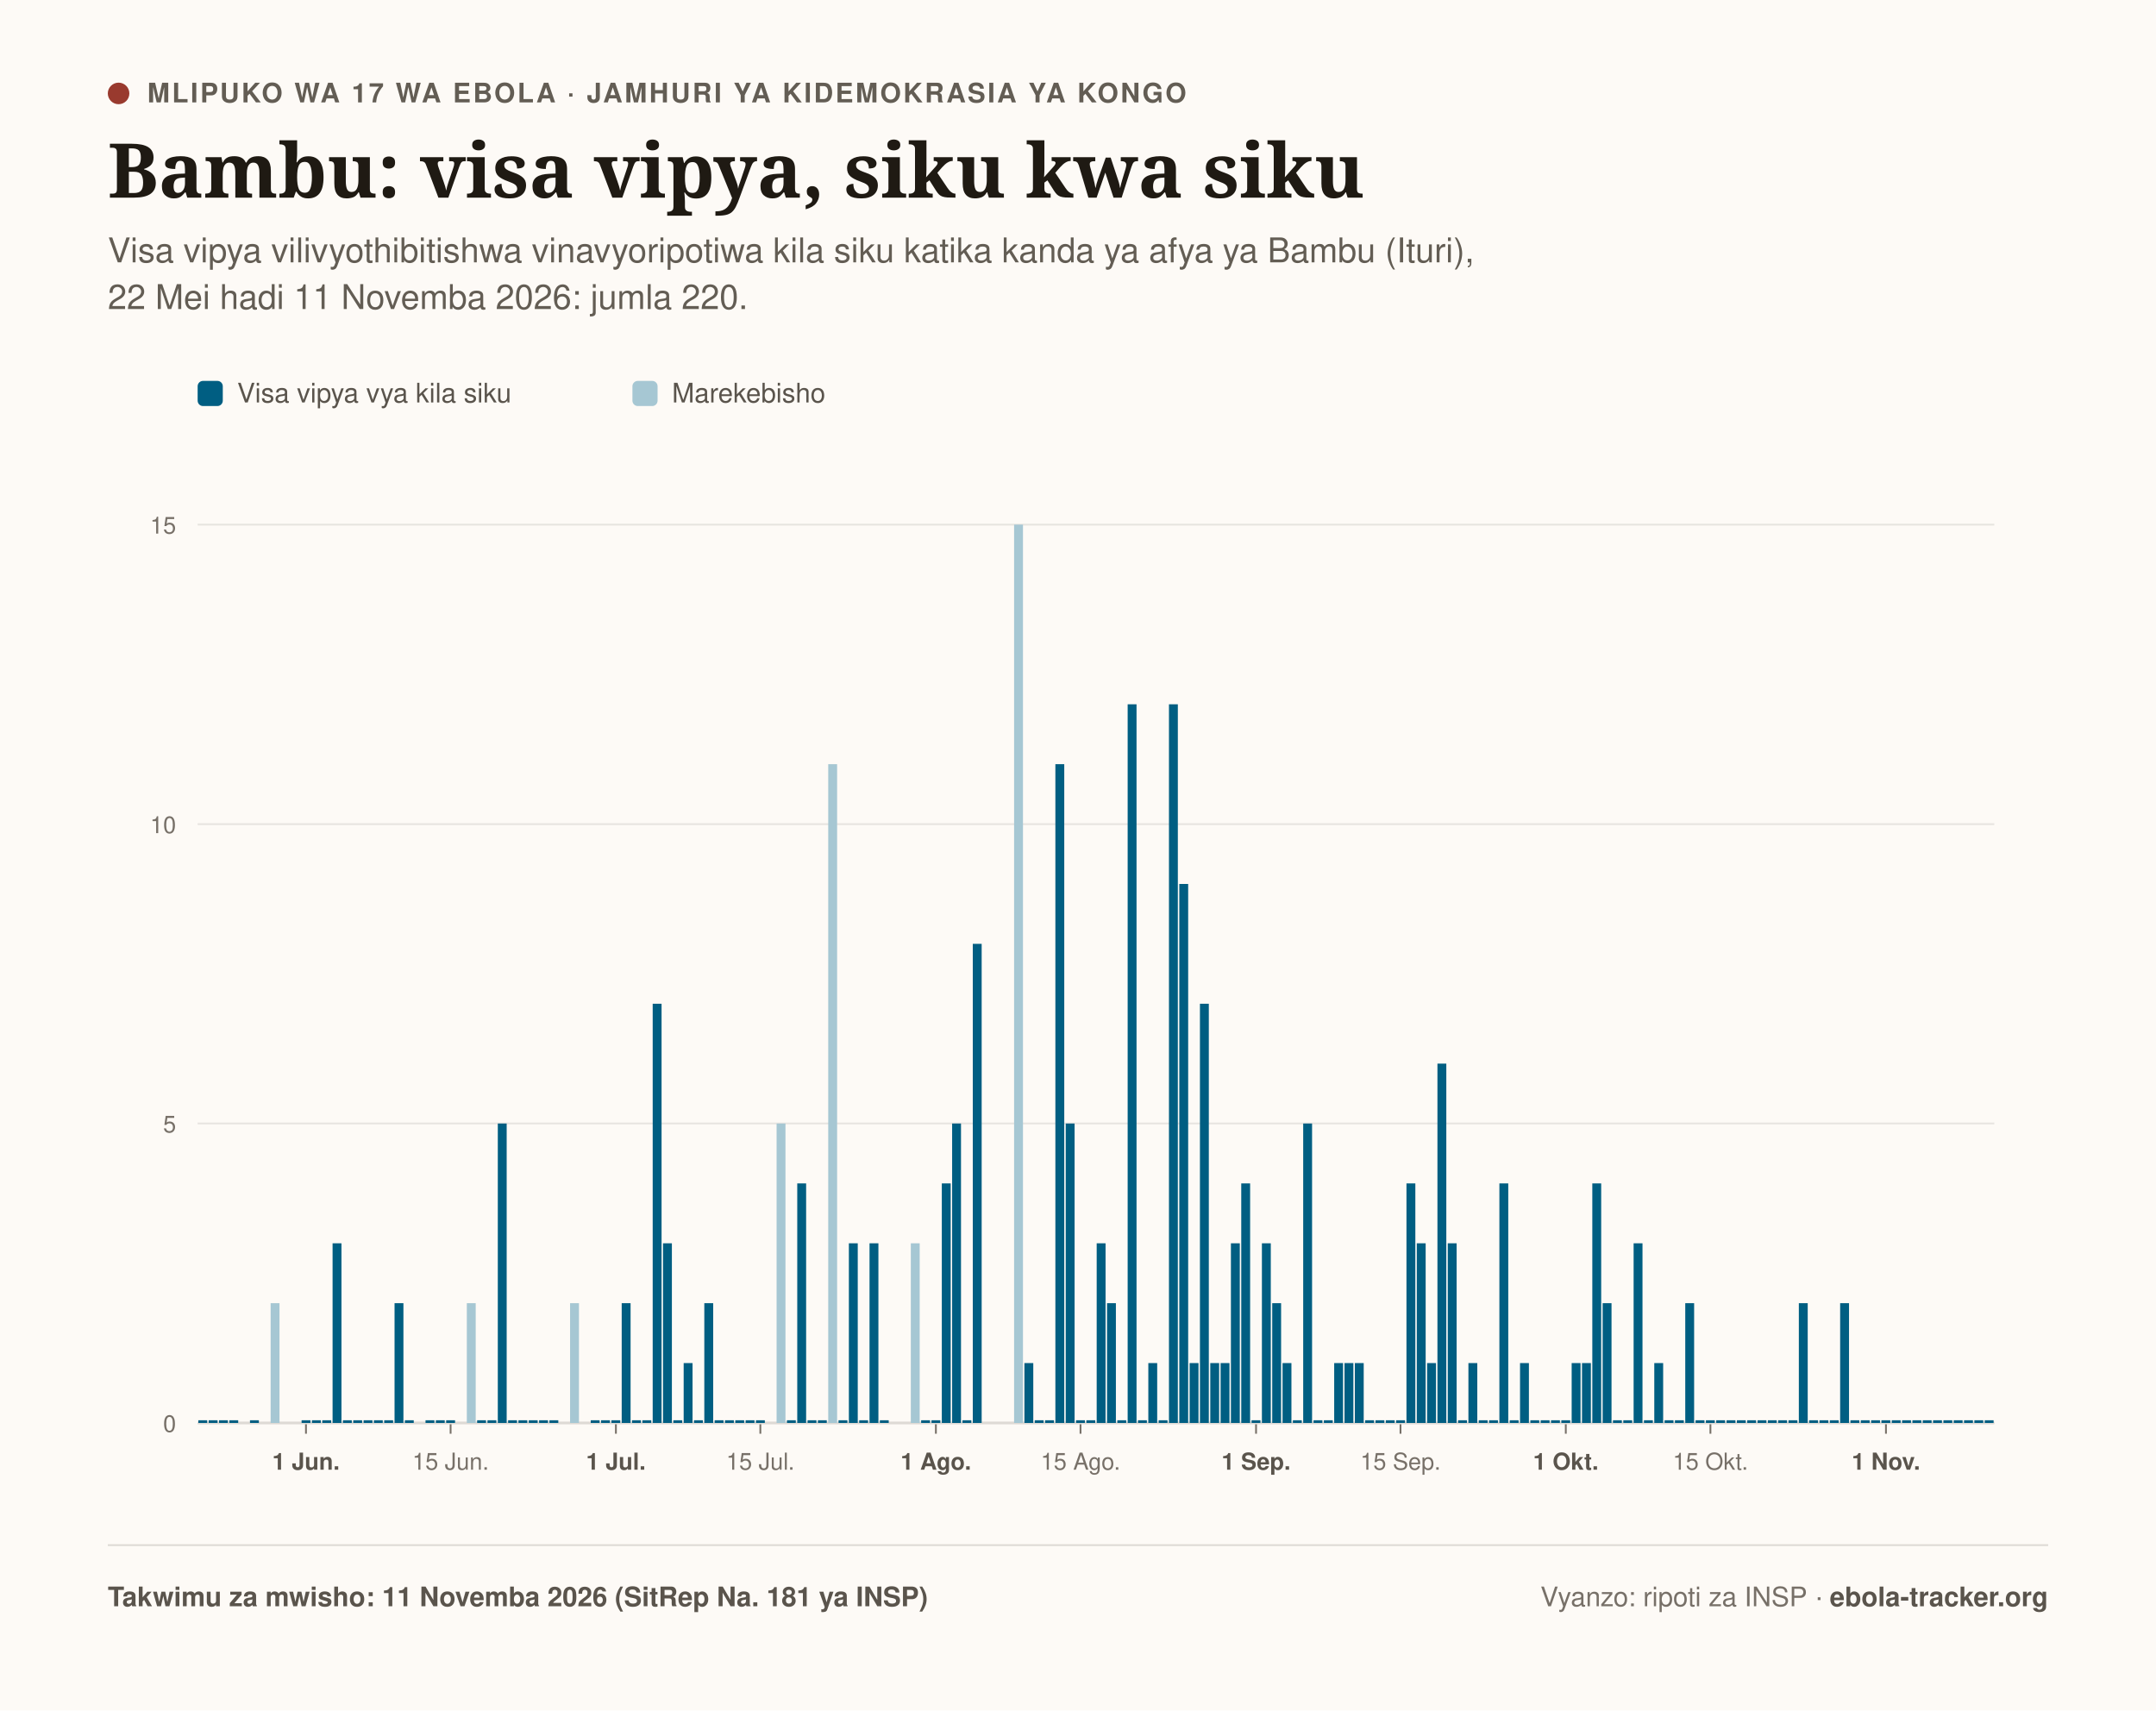
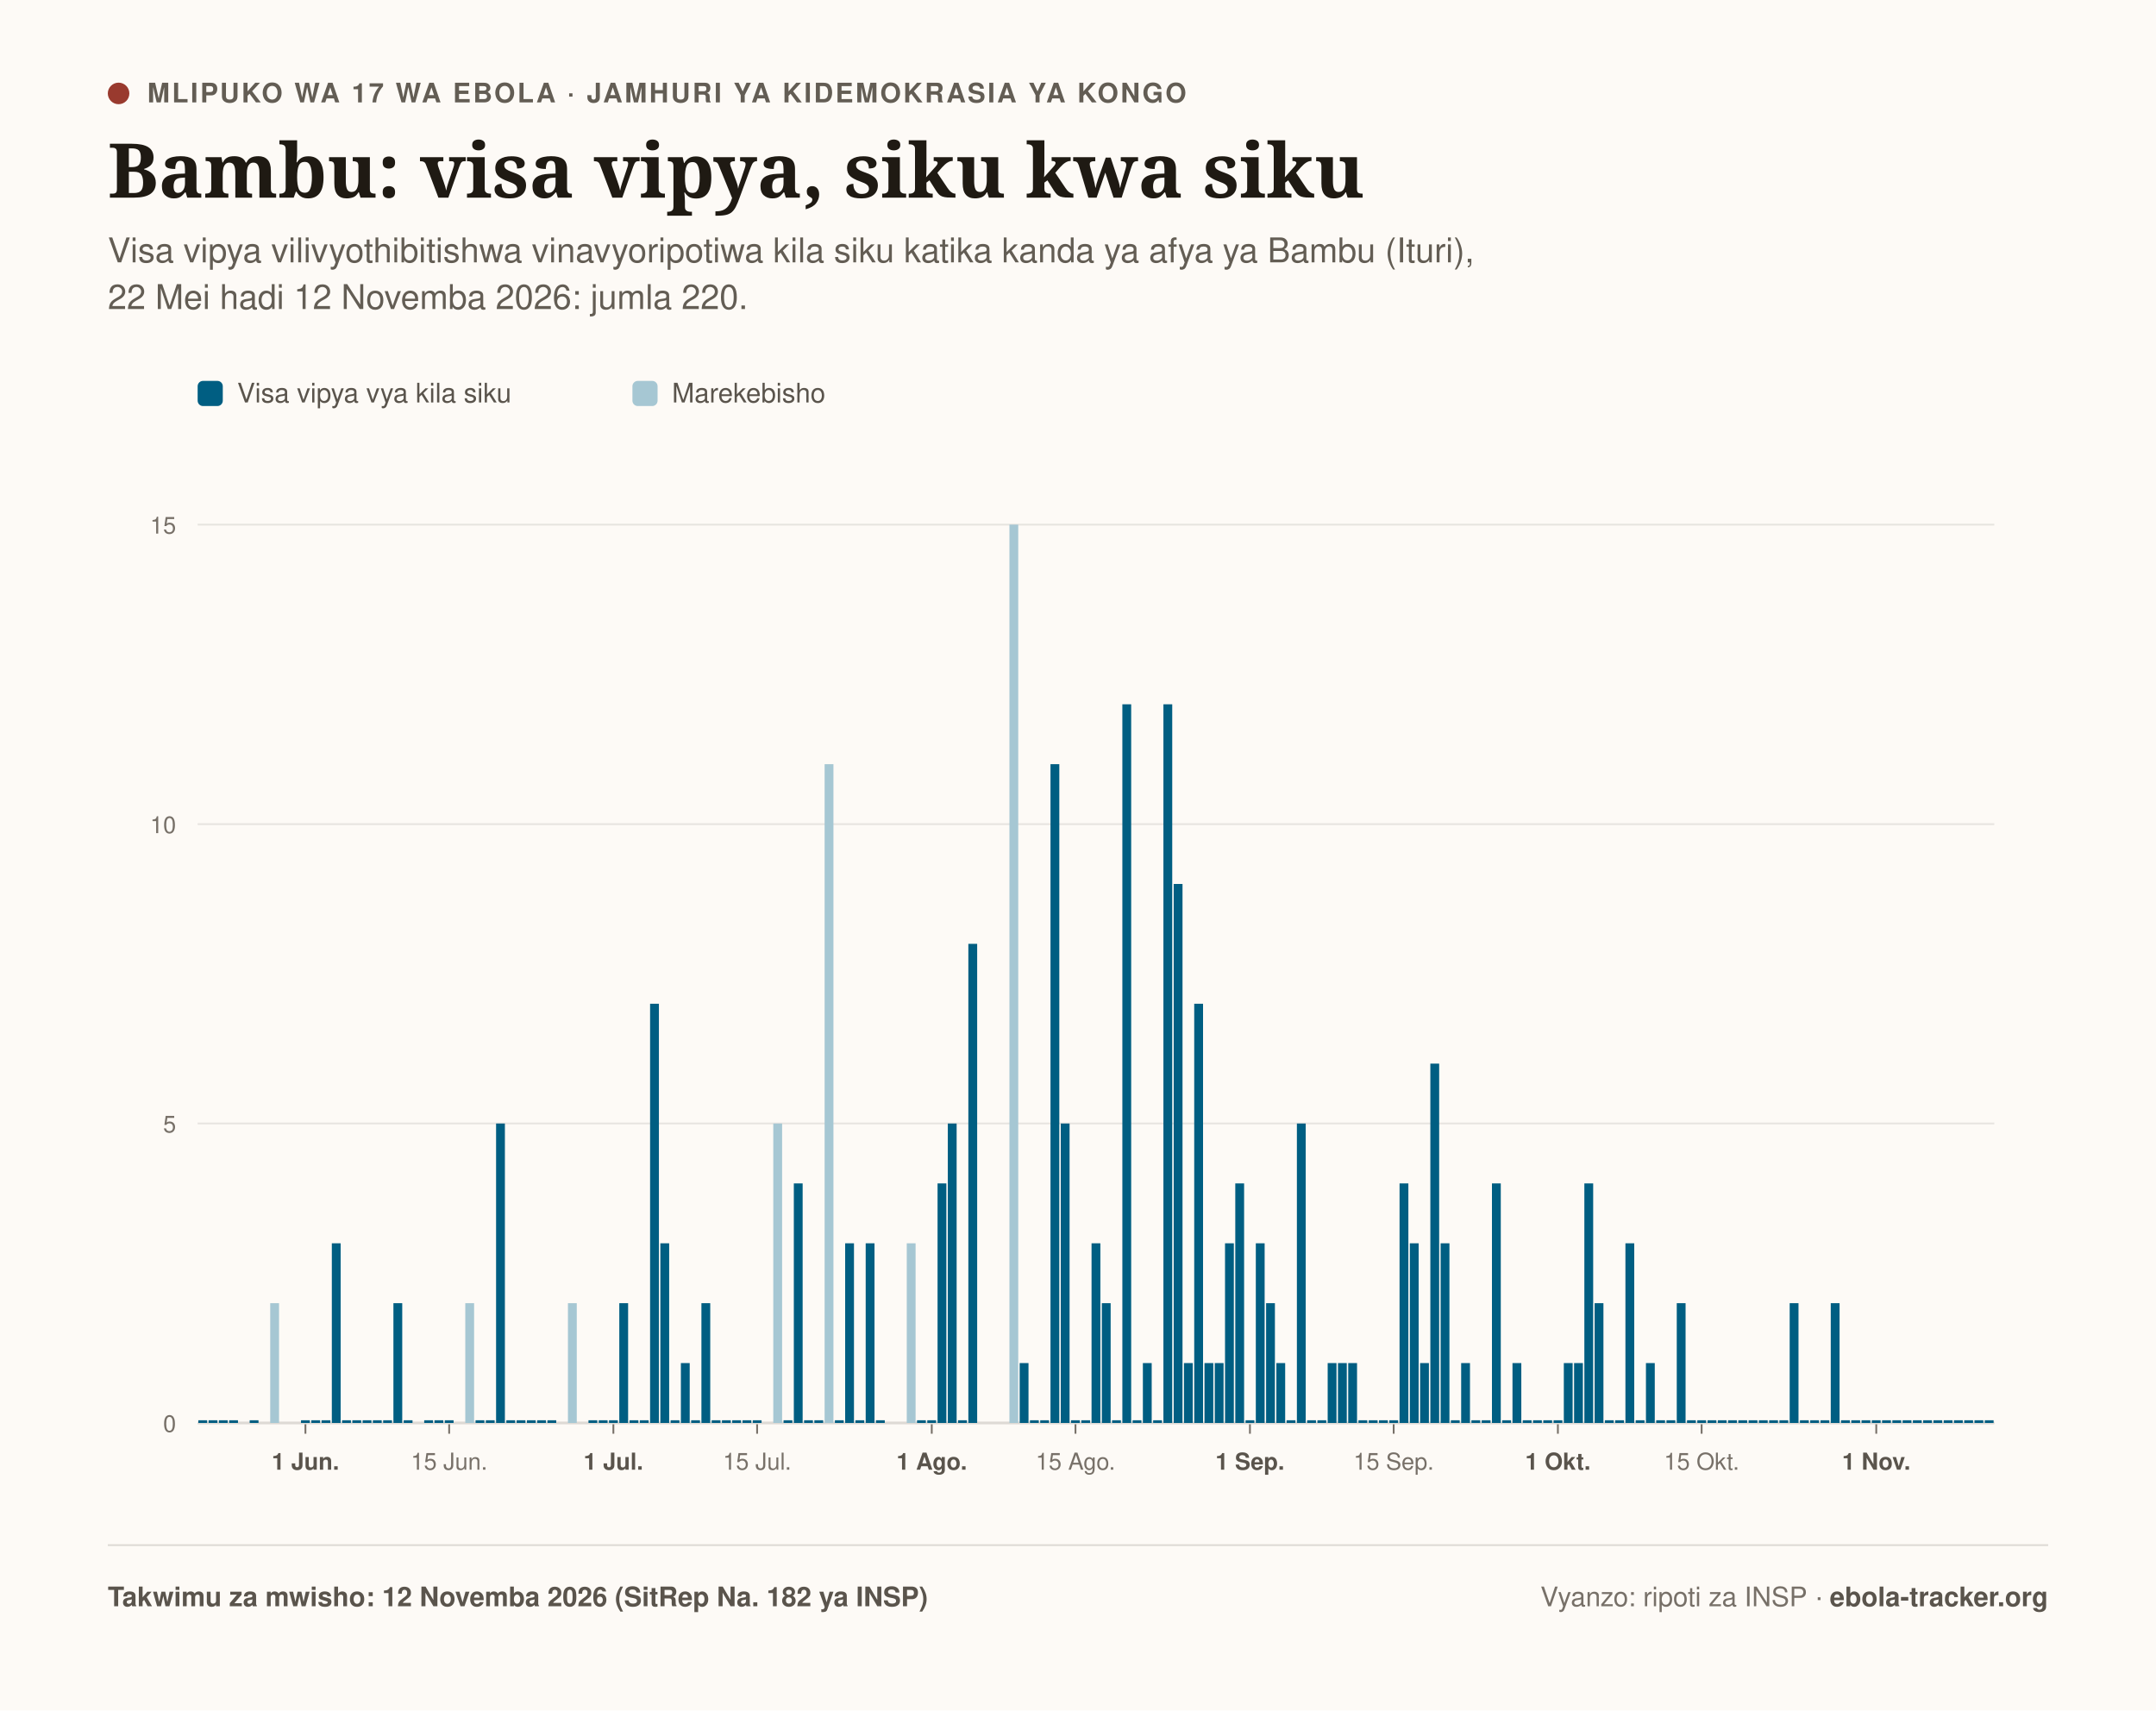
- <svg xmlns="http://www.w3.org/2000/svg" viewBox="0 0 1200 952" role="img" aria-label="Bambu: visa vipya, siku kwa siku. Visa vipya vilivyothibitishwa vinavyoripotiwa kila siku katika kanda ya afya ya Bambu (Ituri), 22 Mei hadi 11 Novemba 2026: jumla 220.">
+ <svg xmlns="http://www.w3.org/2000/svg" viewBox="0 0 1200 952" role="img" aria-label="Bambu: visa vipya, siku kwa siku. Visa vipya vilivyothibitishwa vinavyoripotiwa kila siku katika kanda ya afya ya Bambu (Ituri), 22 Mei hadi 12 Novemba 2026: jumla 220.">
  <rect width="1200" height="952" fill="#FDFAF6" />
  <circle cx="66" cy="52" r="6" fill="#993A2E" />
  <text x="82.0" y="57.0" font-family="'Public Sans',Helvetica,Arial,sans-serif" font-size="15" font-weight="700" fill="#635D54" text-anchor="start" letter-spacing=".08em">MLIPUKO WA 17 WA EBOLA · JAMHURI YA KIDEMOKRASIA YA KONGO</text>
  <text x="60.0" y="110.0" font-family="'Source Serif 4',Georgia,serif" font-size="42" font-weight="600" fill="#1F1A13" text-anchor="start">Bambu: visa vipya, siku kwa siku</text>
  <text x="60.0" y="146.0" font-family="'Public Sans',Helvetica,Arial,sans-serif" font-size="19" font-weight="400" fill="#635D54" text-anchor="start">Visa vipya vilivyothibitishwa vinavyoripotiwa kila siku katika kanda ya afya ya Bambu (Ituri),</text>
-   <text x="60.0" y="172.0" font-family="'Public Sans',Helvetica,Arial,sans-serif" font-size="19" font-weight="400" fill="#635D54" text-anchor="start">22 Mei hadi 11 Novemba 2026: jumla 220.</text>
+   <text x="60.0" y="172.0" font-family="'Public Sans',Helvetica,Arial,sans-serif" font-size="19" font-weight="400" fill="#635D54" text-anchor="start">22 Mei hadi 12 Novemba 2026: jumla 220.</text>
  <rect x="110" y="212" width="14" height="14" rx="3" fill="#005E82" />
  <text x="132.0" y="224.0" font-family="'Public Sans',Helvetica,Arial,sans-serif" font-size="15" font-weight="400" fill="#5A544C" text-anchor="start">Visa vipya vya kila siku</text>
  <rect x="352" y="212" width="14" height="14" rx="3" fill="#a6c7d3" />
  <text x="374.0" y="224.0" font-family="'Public Sans',Helvetica,Arial,sans-serif" font-size="15" font-weight="400" fill="#5A544C" text-anchor="start">Marekebisho</text>
  <line x1="110" x2="1110" y1="792.0" y2="792.0" stroke="#E7E4E0" />
  <text x="98.0" y="797.0" font-family="'Public Sans',Helvetica,Arial,sans-serif" font-size="13" font-weight="400" fill="#777068" text-anchor="end">0</text>
  <line x1="110" x2="1110" y1="625.3" y2="625.3" stroke="#E7E4E0" />
  <text x="98.0" y="630.3" font-family="'Public Sans',Helvetica,Arial,sans-serif" font-size="13" font-weight="400" fill="#777068" text-anchor="end">5</text>
  <line x1="110" x2="1110" y1="458.7" y2="458.7" stroke="#E7E4E0" />
  <text x="98.0" y="463.7" font-family="'Public Sans',Helvetica,Arial,sans-serif" font-size="13" font-weight="400" fill="#777068" text-anchor="end">10</text>
  <line x1="110" x2="1110" y1="292.0" y2="292.0" stroke="#E7E4E0" />
  <text x="98.0" y="297.0" font-family="'Public Sans',Helvetica,Arial,sans-serif" font-size="13" font-weight="400" fill="#777068" text-anchor="end">15</text>
-   <line x1="170.3" x2="170.3" y1="792" y2="798" stroke="#777068" />
-   <text x="170.3" y="818.0" font-family="'Public Sans',Helvetica,Arial,sans-serif" font-size="13" font-weight="600" fill="#5A544C" text-anchor="middle">1 Jun.</text>
-   <line x1="250.8" x2="250.8" y1="792" y2="798" stroke="#777068" />
-   <text x="250.8" y="818.0" font-family="'Public Sans',Helvetica,Arial,sans-serif" font-size="13" font-weight="400" fill="#777068" text-anchor="middle">15 Jun.</text>
-   <line x1="342.8" x2="342.8" y1="792" y2="798" stroke="#777068" />
-   <text x="342.8" y="818.0" font-family="'Public Sans',Helvetica,Arial,sans-serif" font-size="13" font-weight="600" fill="#5A544C" text-anchor="middle">1 Jul.</text>
-   <line x1="423.2" x2="423.2" y1="792" y2="798" stroke="#777068" />
-   <text x="423.2" y="818.0" font-family="'Public Sans',Helvetica,Arial,sans-serif" font-size="13" font-weight="400" fill="#777068" text-anchor="middle">15 Jul.</text>
-   <line x1="520.9" x2="520.9" y1="792" y2="798" stroke="#777068" />
-   <text x="520.9" y="818.0" font-family="'Public Sans',Helvetica,Arial,sans-serif" font-size="13" font-weight="600" fill="#5A544C" text-anchor="middle">1 Ago.</text>
-   <line x1="601.4" x2="601.4" y1="792" y2="798" stroke="#777068" />
-   <text x="601.4" y="818.0" font-family="'Public Sans',Helvetica,Arial,sans-serif" font-size="13" font-weight="400" fill="#777068" text-anchor="middle">15 Ago.</text>
-   <line x1="699.1" x2="699.1" y1="792" y2="798" stroke="#777068" />
-   <text x="699.1" y="818.0" font-family="'Public Sans',Helvetica,Arial,sans-serif" font-size="13" font-weight="600" fill="#5A544C" text-anchor="middle">1 Sep.</text>
-   <line x1="779.5" x2="779.5" y1="792" y2="798" stroke="#777068" />
-   <text x="779.5" y="818.0" font-family="'Public Sans',Helvetica,Arial,sans-serif" font-size="13" font-weight="400" fill="#777068" text-anchor="middle">15 Sep.</text>
-   <line x1="871.5" x2="871.5" y1="792" y2="798" stroke="#777068" />
-   <text x="871.5" y="818.0" font-family="'Public Sans',Helvetica,Arial,sans-serif" font-size="13" font-weight="600" fill="#5A544C" text-anchor="middle">1 Okt.</text>
-   <line x1="952.0" x2="952.0" y1="792" y2="798" stroke="#777068" />
-   <text x="952.0" y="818.0" font-family="'Public Sans',Helvetica,Arial,sans-serif" font-size="13" font-weight="400" fill="#777068" text-anchor="middle">15 Okt.</text>
-   <line x1="1049.7" x2="1049.7" y1="792" y2="798" stroke="#777068" />
-   <text x="1049.7" y="818.0" font-family="'Public Sans',Helvetica,Arial,sans-serif" font-size="13" font-weight="600" fill="#5A544C" text-anchor="middle">1 Nov.</text>
+   <line x1="170.0" x2="170.0" y1="792" y2="798" stroke="#777068" />
+   <text x="170.0" y="818.0" font-family="'Public Sans',Helvetica,Arial,sans-serif" font-size="13" font-weight="600" fill="#5A544C" text-anchor="middle">1 Jun.</text>
+   <line x1="250.0" x2="250.0" y1="792" y2="798" stroke="#777068" />
+   <text x="250.0" y="818.0" font-family="'Public Sans',Helvetica,Arial,sans-serif" font-size="13" font-weight="400" fill="#777068" text-anchor="middle">15 Jun.</text>
+   <line x1="341.4" x2="341.4" y1="792" y2="798" stroke="#777068" />
+   <text x="341.4" y="818.0" font-family="'Public Sans',Helvetica,Arial,sans-serif" font-size="13" font-weight="600" fill="#5A544C" text-anchor="middle">1 Jul.</text>
+   <line x1="421.4" x2="421.4" y1="792" y2="798" stroke="#777068" />
+   <text x="421.4" y="818.0" font-family="'Public Sans',Helvetica,Arial,sans-serif" font-size="13" font-weight="400" fill="#777068" text-anchor="middle">15 Jul.</text>
+   <line x1="518.6" x2="518.6" y1="792" y2="798" stroke="#777068" />
+   <text x="518.6" y="818.0" font-family="'Public Sans',Helvetica,Arial,sans-serif" font-size="13" font-weight="600" fill="#5A544C" text-anchor="middle">1 Ago.</text>
+   <line x1="598.6" x2="598.6" y1="792" y2="798" stroke="#777068" />
+   <text x="598.6" y="818.0" font-family="'Public Sans',Helvetica,Arial,sans-serif" font-size="13" font-weight="400" fill="#777068" text-anchor="middle">15 Ago.</text>
+   <line x1="695.7" x2="695.7" y1="792" y2="798" stroke="#777068" />
+   <text x="695.7" y="818.0" font-family="'Public Sans',Helvetica,Arial,sans-serif" font-size="13" font-weight="600" fill="#5A544C" text-anchor="middle">1 Sep.</text>
+   <line x1="775.7" x2="775.7" y1="792" y2="798" stroke="#777068" />
+   <text x="775.7" y="818.0" font-family="'Public Sans',Helvetica,Arial,sans-serif" font-size="13" font-weight="400" fill="#777068" text-anchor="middle">15 Sep.</text>
+   <line x1="867.1" x2="867.1" y1="792" y2="798" stroke="#777068" />
+   <text x="867.1" y="818.0" font-family="'Public Sans',Helvetica,Arial,sans-serif" font-size="13" font-weight="600" fill="#5A544C" text-anchor="middle">1 Okt.</text>
+   <line x1="947.1" x2="947.1" y1="792" y2="798" stroke="#777068" />
+   <text x="947.1" y="818.0" font-family="'Public Sans',Helvetica,Arial,sans-serif" font-size="13" font-weight="400" fill="#777068" text-anchor="middle">15 Okt.</text>
+   <line x1="1044.3" x2="1044.3" y1="792" y2="798" stroke="#777068" />
+   <text x="1044.3" y="818.0" font-family="'Public Sans',Helvetica,Arial,sans-serif" font-size="13" font-weight="600" fill="#5A544C" text-anchor="middle">1 Nov.</text>
  <line x1="110" x2="1110" y1="792" y2="792" stroke="#DEDAD5" stroke-width="1.5" />
-   <rect x="110.40" y="790.50" width="4.94" height="1.50" fill="#005E82" />
-   <rect x="116.15" y="790.50" width="4.94" height="1.50" fill="#005E82" />
-   <rect x="121.90" y="790.50" width="4.94" height="1.50" fill="#005E82" />
-   <rect x="127.64" y="790.50" width="4.94" height="1.50" fill="#005E82" />
-   <rect x="139.14" y="790.50" width="4.94" height="1.50" fill="#005E82" />
-   <rect x="150.63" y="725.33" width="4.94" height="66.67" fill="#a6c7d3" />
-   <rect x="167.87" y="790.50" width="4.94" height="1.50" fill="#005E82" />
-   <rect x="173.62" y="790.50" width="4.94" height="1.50" fill="#005E82" />
-   <rect x="179.37" y="790.50" width="4.94" height="1.50" fill="#005E82" />
-   <rect x="185.11" y="692.00" width="4.94" height="100.00" fill="#005E82" />
-   <rect x="190.86" y="790.50" width="4.94" height="1.50" fill="#005E82" />
-   <rect x="196.61" y="790.50" width="4.94" height="1.50" fill="#005E82" />
-   <rect x="202.36" y="790.50" width="4.94" height="1.50" fill="#005E82" />
-   <rect x="208.10" y="790.50" width="4.94" height="1.50" fill="#005E82" />
-   <rect x="213.85" y="790.50" width="4.94" height="1.50" fill="#005E82" />
-   <rect x="219.60" y="725.33" width="4.94" height="66.67" fill="#005E82" />
-   <rect x="225.34" y="790.50" width="4.94" height="1.50" fill="#005E82" />
-   <rect x="236.84" y="790.50" width="4.94" height="1.50" fill="#005E82" />
-   <rect x="242.59" y="790.50" width="4.94" height="1.50" fill="#005E82" />
-   <rect x="248.33" y="790.50" width="4.94" height="1.50" fill="#005E82" />
-   <rect x="259.83" y="725.33" width="4.94" height="66.67" fill="#a6c7d3" />
-   <rect x="265.57" y="790.50" width="4.94" height="1.50" fill="#005E82" />
-   <rect x="271.32" y="790.50" width="4.94" height="1.50" fill="#005E82" />
-   <rect x="277.07" y="625.33" width="4.94" height="166.67" fill="#005E82" />
-   <rect x="282.82" y="790.50" width="4.94" height="1.50" fill="#005E82" />
-   <rect x="288.56" y="790.50" width="4.94" height="1.50" fill="#005E82" />
-   <rect x="294.31" y="790.50" width="4.94" height="1.50" fill="#005E82" />
-   <rect x="300.06" y="790.50" width="4.94" height="1.50" fill="#005E82" />
-   <rect x="305.80" y="790.50" width="4.94" height="1.50" fill="#005E82" />
-   <rect x="317.30" y="725.33" width="4.94" height="66.67" fill="#a6c7d3" />
-   <rect x="328.79" y="790.50" width="4.94" height="1.50" fill="#005E82" />
-   <rect x="334.54" y="790.50" width="4.94" height="1.50" fill="#005E82" />
-   <rect x="340.29" y="790.50" width="4.94" height="1.50" fill="#005E82" />
-   <rect x="346.03" y="725.33" width="4.94" height="66.67" fill="#005E82" />
-   <rect x="351.78" y="790.50" width="4.94" height="1.50" fill="#005E82" />
-   <rect x="357.53" y="790.50" width="4.94" height="1.50" fill="#005E82" />
-   <rect x="363.28" y="558.67" width="4.94" height="233.33" fill="#005E82" />
-   <rect x="369.02" y="692.00" width="4.94" height="100.00" fill="#005E82" />
-   <rect x="374.77" y="790.50" width="4.94" height="1.50" fill="#005E82" />
-   <rect x="380.52" y="758.67" width="4.94" height="33.33" fill="#005E82" />
-   <rect x="386.26" y="790.50" width="4.94" height="1.50" fill="#005E82" />
-   <rect x="392.01" y="725.33" width="4.94" height="66.67" fill="#005E82" />
-   <rect x="397.76" y="790.50" width="4.94" height="1.50" fill="#005E82" />
-   <rect x="403.51" y="790.50" width="4.94" height="1.50" fill="#005E82" />
-   <rect x="409.25" y="790.50" width="4.94" height="1.50" fill="#005E82" />
-   <rect x="415.00" y="790.50" width="4.94" height="1.50" fill="#005E82" />
-   <rect x="420.75" y="790.50" width="4.94" height="1.50" fill="#005E82" />
-   <rect x="432.24" y="625.33" width="4.94" height="166.67" fill="#a6c7d3" />
-   <rect x="437.99" y="790.50" width="4.94" height="1.50" fill="#005E82" />
-   <rect x="443.74" y="658.67" width="4.94" height="133.33" fill="#005E82" />
-   <rect x="449.48" y="790.50" width="4.94" height="1.50" fill="#005E82" />
-   <rect x="455.23" y="790.50" width="4.94" height="1.50" fill="#005E82" />
-   <rect x="460.98" y="425.33" width="4.94" height="366.67" fill="#a6c7d3" />
-   <rect x="466.72" y="790.50" width="4.94" height="1.50" fill="#005E82" />
-   <rect x="472.47" y="692.00" width="4.94" height="100.00" fill="#005E82" />
-   <rect x="478.22" y="790.50" width="4.94" height="1.50" fill="#005E82" />
-   <rect x="483.97" y="692.00" width="4.94" height="100.00" fill="#005E82" />
-   <rect x="489.71" y="790.50" width="4.94" height="1.50" fill="#005E82" />
-   <rect x="506.95" y="692.00" width="4.94" height="100.00" fill="#a6c7d3" />
-   <rect x="512.70" y="790.50" width="4.94" height="1.50" fill="#005E82" />
-   <rect x="518.45" y="790.50" width="4.94" height="1.50" fill="#005E82" />
-   <rect x="524.20" y="658.67" width="4.94" height="133.33" fill="#005E82" />
-   <rect x="529.94" y="625.33" width="4.94" height="166.67" fill="#005E82" />
-   <rect x="535.69" y="790.50" width="4.94" height="1.50" fill="#005E82" />
-   <rect x="541.44" y="525.33" width="4.94" height="266.67" fill="#005E82" />
-   <rect x="564.43" y="292.00" width="4.94" height="500.00" fill="#a6c7d3" />
-   <rect x="570.17" y="758.67" width="4.94" height="33.33" fill="#005E82" />
-   <rect x="575.92" y="790.50" width="4.94" height="1.50" fill="#005E82" />
-   <rect x="581.67" y="790.50" width="4.94" height="1.50" fill="#005E82" />
-   <rect x="587.41" y="425.33" width="4.94" height="366.67" fill="#005E82" />
-   <rect x="593.16" y="625.33" width="4.94" height="166.67" fill="#005E82" />
-   <rect x="598.91" y="790.50" width="4.94" height="1.50" fill="#005E82" />
-   <rect x="604.66" y="790.50" width="4.94" height="1.50" fill="#005E82" />
-   <rect x="610.40" y="692.00" width="4.94" height="100.00" fill="#005E82" />
-   <rect x="616.15" y="725.33" width="4.94" height="66.67" fill="#005E82" />
-   <rect x="621.90" y="790.50" width="4.94" height="1.50" fill="#005E82" />
-   <rect x="627.64" y="392.00" width="4.94" height="400.00" fill="#005E82" />
-   <rect x="633.39" y="790.50" width="4.94" height="1.50" fill="#005E82" />
-   <rect x="639.14" y="758.67" width="4.94" height="33.33" fill="#005E82" />
-   <rect x="644.89" y="790.50" width="4.94" height="1.50" fill="#005E82" />
-   <rect x="650.63" y="392.00" width="4.94" height="400.00" fill="#005E82" />
-   <rect x="656.38" y="492.00" width="4.94" height="300.00" fill="#005E82" />
-   <rect x="662.13" y="758.67" width="4.94" height="33.33" fill="#005E82" />
-   <rect x="667.87" y="558.67" width="4.94" height="233.33" fill="#005E82" />
-   <rect x="673.62" y="758.67" width="4.94" height="33.33" fill="#005E82" />
-   <rect x="679.37" y="758.67" width="4.94" height="33.33" fill="#005E82" />
-   <rect x="685.11" y="692.00" width="4.94" height="100.00" fill="#005E82" />
-   <rect x="690.86" y="658.67" width="4.94" height="133.33" fill="#005E82" />
-   <rect x="696.61" y="790.50" width="4.94" height="1.50" fill="#005E82" />
-   <rect x="702.36" y="692.00" width="4.94" height="100.00" fill="#005E82" />
-   <rect x="708.10" y="725.33" width="4.94" height="66.67" fill="#005E82" />
-   <rect x="713.85" y="758.67" width="4.94" height="33.33" fill="#005E82" />
-   <rect x="719.60" y="790.50" width="4.94" height="1.50" fill="#005E82" />
-   <rect x="725.34" y="625.33" width="4.94" height="166.67" fill="#005E82" />
-   <rect x="731.09" y="790.50" width="4.94" height="1.50" fill="#005E82" />
-   <rect x="736.84" y="790.50" width="4.94" height="1.50" fill="#005E82" />
-   <rect x="742.59" y="758.67" width="4.94" height="33.33" fill="#005E82" />
-   <rect x="748.33" y="758.67" width="4.94" height="33.33" fill="#005E82" />
-   <rect x="754.08" y="758.67" width="4.94" height="33.33" fill="#005E82" />
-   <rect x="759.83" y="790.50" width="4.94" height="1.50" fill="#005E82" />
-   <rect x="765.57" y="790.50" width="4.94" height="1.50" fill="#005E82" />
-   <rect x="771.32" y="790.50" width="4.94" height="1.50" fill="#005E82" />
-   <rect x="777.07" y="790.50" width="4.94" height="1.50" fill="#005E82" />
-   <rect x="782.82" y="658.67" width="4.94" height="133.33" fill="#005E82" />
-   <rect x="788.56" y="692.00" width="4.94" height="100.00" fill="#005E82" />
-   <rect x="794.31" y="758.67" width="4.94" height="33.33" fill="#005E82" />
-   <rect x="800.06" y="592.00" width="4.94" height="200.00" fill="#005E82" />
-   <rect x="805.80" y="692.00" width="4.94" height="100.00" fill="#005E82" />
-   <rect x="811.55" y="790.50" width="4.94" height="1.50" fill="#005E82" />
-   <rect x="817.30" y="758.67" width="4.94" height="33.33" fill="#005E82" />
-   <rect x="823.05" y="790.50" width="4.94" height="1.50" fill="#005E82" />
-   <rect x="828.79" y="790.50" width="4.94" height="1.50" fill="#005E82" />
-   <rect x="834.54" y="658.67" width="4.94" height="133.33" fill="#005E82" />
-   <rect x="840.29" y="790.50" width="4.94" height="1.50" fill="#005E82" />
-   <rect x="846.03" y="758.67" width="4.94" height="33.33" fill="#005E82" />
-   <rect x="851.78" y="790.50" width="4.94" height="1.50" fill="#005E82" />
-   <rect x="857.53" y="790.50" width="4.94" height="1.50" fill="#005E82" />
-   <rect x="863.28" y="790.50" width="4.94" height="1.50" fill="#005E82" />
-   <rect x="869.02" y="790.50" width="4.94" height="1.50" fill="#005E82" />
-   <rect x="874.77" y="758.67" width="4.94" height="33.33" fill="#005E82" />
-   <rect x="880.52" y="758.67" width="4.94" height="33.33" fill="#005E82" />
-   <rect x="886.26" y="658.67" width="4.94" height="133.33" fill="#005E82" />
-   <rect x="892.01" y="725.33" width="4.94" height="66.67" fill="#005E82" />
-   <rect x="897.76" y="790.50" width="4.94" height="1.50" fill="#005E82" />
-   <rect x="903.51" y="790.50" width="4.94" height="1.50" fill="#005E82" />
-   <rect x="909.25" y="692.00" width="4.94" height="100.00" fill="#005E82" />
-   <rect x="915.00" y="790.50" width="4.94" height="1.50" fill="#005E82" />
-   <rect x="920.75" y="758.67" width="4.94" height="33.33" fill="#005E82" />
-   <rect x="926.49" y="790.50" width="4.94" height="1.50" fill="#005E82" />
-   <rect x="932.24" y="790.50" width="4.94" height="1.50" fill="#005E82" />
-   <rect x="937.99" y="725.33" width="4.94" height="66.67" fill="#005E82" />
-   <rect x="943.74" y="790.50" width="4.94" height="1.50" fill="#005E82" />
-   <rect x="949.48" y="790.50" width="4.94" height="1.50" fill="#005E82" />
-   <rect x="955.23" y="790.50" width="4.94" height="1.50" fill="#005E82" />
-   <rect x="960.98" y="790.50" width="4.94" height="1.50" fill="#005E82" />
-   <rect x="966.72" y="790.50" width="4.94" height="1.50" fill="#005E82" />
-   <rect x="972.47" y="790.50" width="4.94" height="1.50" fill="#005E82" />
-   <rect x="978.22" y="790.50" width="4.94" height="1.50" fill="#005E82" />
-   <rect x="983.97" y="790.50" width="4.94" height="1.50" fill="#005E82" />
-   <rect x="989.71" y="790.50" width="4.94" height="1.50" fill="#005E82" />
-   <rect x="995.46" y="790.50" width="4.94" height="1.50" fill="#005E82" />
-   <rect x="1001.21" y="725.33" width="4.94" height="66.67" fill="#005E82" />
-   <rect x="1006.95" y="790.50" width="4.94" height="1.50" fill="#005E82" />
-   <rect x="1012.70" y="790.50" width="4.94" height="1.50" fill="#005E82" />
-   <rect x="1018.45" y="790.50" width="4.94" height="1.50" fill="#005E82" />
-   <rect x="1024.20" y="725.33" width="4.94" height="66.67" fill="#005E82" />
-   <rect x="1029.94" y="790.50" width="4.94" height="1.50" fill="#005E82" />
-   <rect x="1035.69" y="790.50" width="4.94" height="1.50" fill="#005E82" />
-   <rect x="1041.44" y="790.50" width="4.94" height="1.50" fill="#005E82" />
-   <rect x="1047.18" y="790.50" width="4.94" height="1.50" fill="#005E82" />
-   <rect x="1052.93" y="790.50" width="4.94" height="1.50" fill="#005E82" />
-   <rect x="1058.68" y="790.50" width="4.94" height="1.50" fill="#005E82" />
-   <rect x="1064.43" y="790.50" width="4.94" height="1.50" fill="#005E82" />
-   <rect x="1070.17" y="790.50" width="4.94" height="1.50" fill="#005E82" />
-   <rect x="1075.92" y="790.50" width="4.94" height="1.50" fill="#005E82" />
-   <rect x="1081.67" y="790.50" width="4.94" height="1.50" fill="#005E82" />
-   <rect x="1087.41" y="790.50" width="4.94" height="1.50" fill="#005E82" />
-   <rect x="1093.16" y="790.50" width="4.94" height="1.50" fill="#005E82" />
-   <rect x="1098.91" y="790.50" width="4.94" height="1.50" fill="#005E82" />
-   <rect x="1104.66" y="790.50" width="4.94" height="1.50" fill="#005E82" />
+   <rect x="110.40" y="790.50" width="4.91" height="1.50" fill="#005E82" />
+   <rect x="116.11" y="790.50" width="4.91" height="1.50" fill="#005E82" />
+   <rect x="121.83" y="790.50" width="4.91" height="1.50" fill="#005E82" />
+   <rect x="127.54" y="790.50" width="4.91" height="1.50" fill="#005E82" />
+   <rect x="138.97" y="790.50" width="4.91" height="1.50" fill="#005E82" />
+   <rect x="150.40" y="725.33" width="4.91" height="66.67" fill="#a6c7d3" />
+   <rect x="167.54" y="790.50" width="4.91" height="1.50" fill="#005E82" />
+   <rect x="173.26" y="790.50" width="4.91" height="1.50" fill="#005E82" />
+   <rect x="178.97" y="790.50" width="4.91" height="1.50" fill="#005E82" />
+   <rect x="184.69" y="692.00" width="4.91" height="100.00" fill="#005E82" />
+   <rect x="190.40" y="790.50" width="4.91" height="1.50" fill="#005E82" />
+   <rect x="196.11" y="790.50" width="4.91" height="1.50" fill="#005E82" />
+   <rect x="201.83" y="790.50" width="4.91" height="1.50" fill="#005E82" />
+   <rect x="207.54" y="790.50" width="4.91" height="1.50" fill="#005E82" />
+   <rect x="213.26" y="790.50" width="4.91" height="1.50" fill="#005E82" />
+   <rect x="218.97" y="725.33" width="4.91" height="66.67" fill="#005E82" />
+   <rect x="224.69" y="790.50" width="4.91" height="1.50" fill="#005E82" />
+   <rect x="236.11" y="790.50" width="4.91" height="1.50" fill="#005E82" />
+   <rect x="241.83" y="790.50" width="4.91" height="1.50" fill="#005E82" />
+   <rect x="247.54" y="790.50" width="4.91" height="1.50" fill="#005E82" />
+   <rect x="258.97" y="725.33" width="4.91" height="66.67" fill="#a6c7d3" />
+   <rect x="264.69" y="790.50" width="4.91" height="1.50" fill="#005E82" />
+   <rect x="270.40" y="790.50" width="4.91" height="1.50" fill="#005E82" />
+   <rect x="276.11" y="625.33" width="4.91" height="166.67" fill="#005E82" />
+   <rect x="281.83" y="790.50" width="4.91" height="1.50" fill="#005E82" />
+   <rect x="287.54" y="790.50" width="4.91" height="1.50" fill="#005E82" />
+   <rect x="293.26" y="790.50" width="4.91" height="1.50" fill="#005E82" />
+   <rect x="298.97" y="790.50" width="4.91" height="1.50" fill="#005E82" />
+   <rect x="304.69" y="790.50" width="4.91" height="1.50" fill="#005E82" />
+   <rect x="316.11" y="725.33" width="4.91" height="66.67" fill="#a6c7d3" />
+   <rect x="327.54" y="790.50" width="4.91" height="1.50" fill="#005E82" />
+   <rect x="333.26" y="790.50" width="4.91" height="1.50" fill="#005E82" />
+   <rect x="338.97" y="790.50" width="4.91" height="1.50" fill="#005E82" />
+   <rect x="344.69" y="725.33" width="4.91" height="66.67" fill="#005E82" />
+   <rect x="350.40" y="790.50" width="4.91" height="1.50" fill="#005E82" />
+   <rect x="356.11" y="790.50" width="4.91" height="1.50" fill="#005E82" />
+   <rect x="361.83" y="558.67" width="4.91" height="233.33" fill="#005E82" />
+   <rect x="367.54" y="692.00" width="4.91" height="100.00" fill="#005E82" />
+   <rect x="373.26" y="790.50" width="4.91" height="1.50" fill="#005E82" />
+   <rect x="378.97" y="758.67" width="4.91" height="33.33" fill="#005E82" />
+   <rect x="384.69" y="790.50" width="4.91" height="1.50" fill="#005E82" />
+   <rect x="390.40" y="725.33" width="4.91" height="66.67" fill="#005E82" />
+   <rect x="396.11" y="790.50" width="4.91" height="1.50" fill="#005E82" />
+   <rect x="401.83" y="790.50" width="4.91" height="1.50" fill="#005E82" />
+   <rect x="407.54" y="790.50" width="4.91" height="1.50" fill="#005E82" />
+   <rect x="413.26" y="790.50" width="4.91" height="1.50" fill="#005E82" />
+   <rect x="418.97" y="790.50" width="4.91" height="1.50" fill="#005E82" />
+   <rect x="430.40" y="625.33" width="4.91" height="166.67" fill="#a6c7d3" />
+   <rect x="436.11" y="790.50" width="4.91" height="1.50" fill="#005E82" />
+   <rect x="441.83" y="658.67" width="4.91" height="133.33" fill="#005E82" />
+   <rect x="447.54" y="790.50" width="4.91" height="1.50" fill="#005E82" />
+   <rect x="453.26" y="790.50" width="4.91" height="1.50" fill="#005E82" />
+   <rect x="458.97" y="425.33" width="4.91" height="366.67" fill="#a6c7d3" />
+   <rect x="464.69" y="790.50" width="4.91" height="1.50" fill="#005E82" />
+   <rect x="470.40" y="692.00" width="4.91" height="100.00" fill="#005E82" />
+   <rect x="476.11" y="790.50" width="4.91" height="1.50" fill="#005E82" />
+   <rect x="481.83" y="692.00" width="4.91" height="100.00" fill="#005E82" />
+   <rect x="487.54" y="790.50" width="4.91" height="1.50" fill="#005E82" />
+   <rect x="504.69" y="692.00" width="4.91" height="100.00" fill="#a6c7d3" />
+   <rect x="510.40" y="790.50" width="4.91" height="1.50" fill="#005E82" />
+   <rect x="516.11" y="790.50" width="4.91" height="1.50" fill="#005E82" />
+   <rect x="521.83" y="658.67" width="4.91" height="133.33" fill="#005E82" />
+   <rect x="527.54" y="625.33" width="4.91" height="166.67" fill="#005E82" />
+   <rect x="533.26" y="790.50" width="4.91" height="1.50" fill="#005E82" />
+   <rect x="538.97" y="525.33" width="4.91" height="266.67" fill="#005E82" />
+   <rect x="561.83" y="292.00" width="4.91" height="500.00" fill="#a6c7d3" />
+   <rect x="567.54" y="758.67" width="4.91" height="33.33" fill="#005E82" />
+   <rect x="573.26" y="790.50" width="4.91" height="1.50" fill="#005E82" />
+   <rect x="578.97" y="790.50" width="4.91" height="1.50" fill="#005E82" />
+   <rect x="584.69" y="425.33" width="4.91" height="366.67" fill="#005E82" />
+   <rect x="590.40" y="625.33" width="4.91" height="166.67" fill="#005E82" />
+   <rect x="596.11" y="790.50" width="4.91" height="1.50" fill="#005E82" />
+   <rect x="601.83" y="790.50" width="4.91" height="1.50" fill="#005E82" />
+   <rect x="607.54" y="692.00" width="4.91" height="100.00" fill="#005E82" />
+   <rect x="613.26" y="725.33" width="4.91" height="66.67" fill="#005E82" />
+   <rect x="618.97" y="790.50" width="4.91" height="1.50" fill="#005E82" />
+   <rect x="624.69" y="392.00" width="4.91" height="400.00" fill="#005E82" />
+   <rect x="630.40" y="790.50" width="4.91" height="1.50" fill="#005E82" />
+   <rect x="636.11" y="758.67" width="4.91" height="33.33" fill="#005E82" />
+   <rect x="641.83" y="790.50" width="4.91" height="1.50" fill="#005E82" />
+   <rect x="647.54" y="392.00" width="4.91" height="400.00" fill="#005E82" />
+   <rect x="653.26" y="492.00" width="4.91" height="300.00" fill="#005E82" />
+   <rect x="658.97" y="758.67" width="4.91" height="33.33" fill="#005E82" />
+   <rect x="664.69" y="558.67" width="4.91" height="233.33" fill="#005E82" />
+   <rect x="670.40" y="758.67" width="4.91" height="33.33" fill="#005E82" />
+   <rect x="676.11" y="758.67" width="4.91" height="33.33" fill="#005E82" />
+   <rect x="681.83" y="692.00" width="4.91" height="100.00" fill="#005E82" />
+   <rect x="687.54" y="658.67" width="4.91" height="133.33" fill="#005E82" />
+   <rect x="693.26" y="790.50" width="4.91" height="1.50" fill="#005E82" />
+   <rect x="698.97" y="692.00" width="4.91" height="100.00" fill="#005E82" />
+   <rect x="704.69" y="725.33" width="4.91" height="66.67" fill="#005E82" />
+   <rect x="710.40" y="758.67" width="4.91" height="33.33" fill="#005E82" />
+   <rect x="716.11" y="790.50" width="4.91" height="1.50" fill="#005E82" />
+   <rect x="721.83" y="625.33" width="4.91" height="166.67" fill="#005E82" />
+   <rect x="727.54" y="790.50" width="4.91" height="1.50" fill="#005E82" />
+   <rect x="733.26" y="790.50" width="4.91" height="1.50" fill="#005E82" />
+   <rect x="738.97" y="758.67" width="4.91" height="33.33" fill="#005E82" />
+   <rect x="744.69" y="758.67" width="4.91" height="33.33" fill="#005E82" />
+   <rect x="750.40" y="758.67" width="4.91" height="33.33" fill="#005E82" />
+   <rect x="756.11" y="790.50" width="4.91" height="1.50" fill="#005E82" />
+   <rect x="761.83" y="790.50" width="4.91" height="1.50" fill="#005E82" />
+   <rect x="767.54" y="790.50" width="4.91" height="1.50" fill="#005E82" />
+   <rect x="773.26" y="790.50" width="4.91" height="1.50" fill="#005E82" />
+   <rect x="778.97" y="658.67" width="4.91" height="133.33" fill="#005E82" />
+   <rect x="784.69" y="692.00" width="4.91" height="100.00" fill="#005E82" />
+   <rect x="790.40" y="758.67" width="4.91" height="33.33" fill="#005E82" />
+   <rect x="796.11" y="592.00" width="4.91" height="200.00" fill="#005E82" />
+   <rect x="801.83" y="692.00" width="4.91" height="100.00" fill="#005E82" />
+   <rect x="807.54" y="790.50" width="4.91" height="1.50" fill="#005E82" />
+   <rect x="813.26" y="758.67" width="4.91" height="33.33" fill="#005E82" />
+   <rect x="818.97" y="790.50" width="4.91" height="1.50" fill="#005E82" />
+   <rect x="824.69" y="790.50" width="4.91" height="1.50" fill="#005E82" />
+   <rect x="830.40" y="658.67" width="4.91" height="133.33" fill="#005E82" />
+   <rect x="836.11" y="790.50" width="4.91" height="1.50" fill="#005E82" />
+   <rect x="841.83" y="758.67" width="4.91" height="33.33" fill="#005E82" />
+   <rect x="847.54" y="790.50" width="4.91" height="1.50" fill="#005E82" />
+   <rect x="853.26" y="790.50" width="4.91" height="1.50" fill="#005E82" />
+   <rect x="858.97" y="790.50" width="4.91" height="1.50" fill="#005E82" />
+   <rect x="864.69" y="790.50" width="4.91" height="1.50" fill="#005E82" />
+   <rect x="870.40" y="758.67" width="4.91" height="33.33" fill="#005E82" />
+   <rect x="876.11" y="758.67" width="4.91" height="33.33" fill="#005E82" />
+   <rect x="881.83" y="658.67" width="4.91" height="133.33" fill="#005E82" />
+   <rect x="887.54" y="725.33" width="4.91" height="66.67" fill="#005E82" />
+   <rect x="893.26" y="790.50" width="4.91" height="1.50" fill="#005E82" />
+   <rect x="898.97" y="790.50" width="4.91" height="1.50" fill="#005E82" />
+   <rect x="904.69" y="692.00" width="4.91" height="100.00" fill="#005E82" />
+   <rect x="910.40" y="790.50" width="4.91" height="1.50" fill="#005E82" />
+   <rect x="916.11" y="758.67" width="4.91" height="33.33" fill="#005E82" />
+   <rect x="921.83" y="790.50" width="4.91" height="1.50" fill="#005E82" />
+   <rect x="927.54" y="790.50" width="4.91" height="1.50" fill="#005E82" />
+   <rect x="933.26" y="725.33" width="4.91" height="66.67" fill="#005E82" />
+   <rect x="938.97" y="790.50" width="4.91" height="1.50" fill="#005E82" />
+   <rect x="944.69" y="790.50" width="4.91" height="1.50" fill="#005E82" />
+   <rect x="950.40" y="790.50" width="4.91" height="1.50" fill="#005E82" />
+   <rect x="956.11" y="790.50" width="4.91" height="1.50" fill="#005E82" />
+   <rect x="961.83" y="790.50" width="4.91" height="1.50" fill="#005E82" />
+   <rect x="967.54" y="790.50" width="4.91" height="1.50" fill="#005E82" />
+   <rect x="973.26" y="790.50" width="4.91" height="1.50" fill="#005E82" />
+   <rect x="978.97" y="790.50" width="4.91" height="1.50" fill="#005E82" />
+   <rect x="984.69" y="790.50" width="4.91" height="1.50" fill="#005E82" />
+   <rect x="990.40" y="790.50" width="4.91" height="1.50" fill="#005E82" />
+   <rect x="996.11" y="725.33" width="4.91" height="66.67" fill="#005E82" />
+   <rect x="1001.83" y="790.50" width="4.91" height="1.50" fill="#005E82" />
+   <rect x="1007.54" y="790.50" width="4.91" height="1.50" fill="#005E82" />
+   <rect x="1013.26" y="790.50" width="4.91" height="1.50" fill="#005E82" />
+   <rect x="1018.97" y="725.33" width="4.91" height="66.67" fill="#005E82" />
+   <rect x="1024.69" y="790.50" width="4.91" height="1.50" fill="#005E82" />
+   <rect x="1030.40" y="790.50" width="4.91" height="1.50" fill="#005E82" />
+   <rect x="1036.11" y="790.50" width="4.91" height="1.50" fill="#005E82" />
+   <rect x="1041.83" y="790.50" width="4.91" height="1.50" fill="#005E82" />
+   <rect x="1047.54" y="790.50" width="4.91" height="1.50" fill="#005E82" />
+   <rect x="1053.26" y="790.50" width="4.91" height="1.50" fill="#005E82" />
+   <rect x="1058.97" y="790.50" width="4.91" height="1.50" fill="#005E82" />
+   <rect x="1064.69" y="790.50" width="4.91" height="1.50" fill="#005E82" />
+   <rect x="1070.40" y="790.50" width="4.91" height="1.50" fill="#005E82" />
+   <rect x="1076.11" y="790.50" width="4.91" height="1.50" fill="#005E82" />
+   <rect x="1081.83" y="790.50" width="4.91" height="1.50" fill="#005E82" />
+   <rect x="1087.54" y="790.50" width="4.91" height="1.50" fill="#005E82" />
+   <rect x="1093.26" y="790.50" width="4.91" height="1.50" fill="#005E82" />
+   <rect x="1098.97" y="790.50" width="4.91" height="1.50" fill="#005E82" />
+   <rect x="1104.69" y="790.50" width="4.91" height="1.50" fill="#005E82" />
  <line x1="60" x2="1140" y1="860" y2="860" stroke="#DEDAD5" />
-   <text x="60.0" y="894.0" font-family="'Public Sans',Helvetica,Arial,sans-serif" font-size="15" font-weight="600" fill="#5A544C" text-anchor="start">Takwimu za mwisho: 11 Novemba 2026 (SitRep Na. 181 ya INSP)</text>
+   <text x="60.0" y="894.0" font-family="'Public Sans',Helvetica,Arial,sans-serif" font-size="15" font-weight="600" fill="#5A544C" text-anchor="start">Takwimu za mwisho: 12 Novemba 2026 (SitRep Na. 182 ya INSP)</text>
  <text x="1140" y="894" text-anchor="end" font-family="'Public Sans',Helvetica,Arial,sans-serif" font-size="15" fill="#777068">Vyanzo: ripoti za INSP · <tspan font-weight="700" fill="#5A544C">ebola-tracker.org</tspan>
  </text>
</svg>
